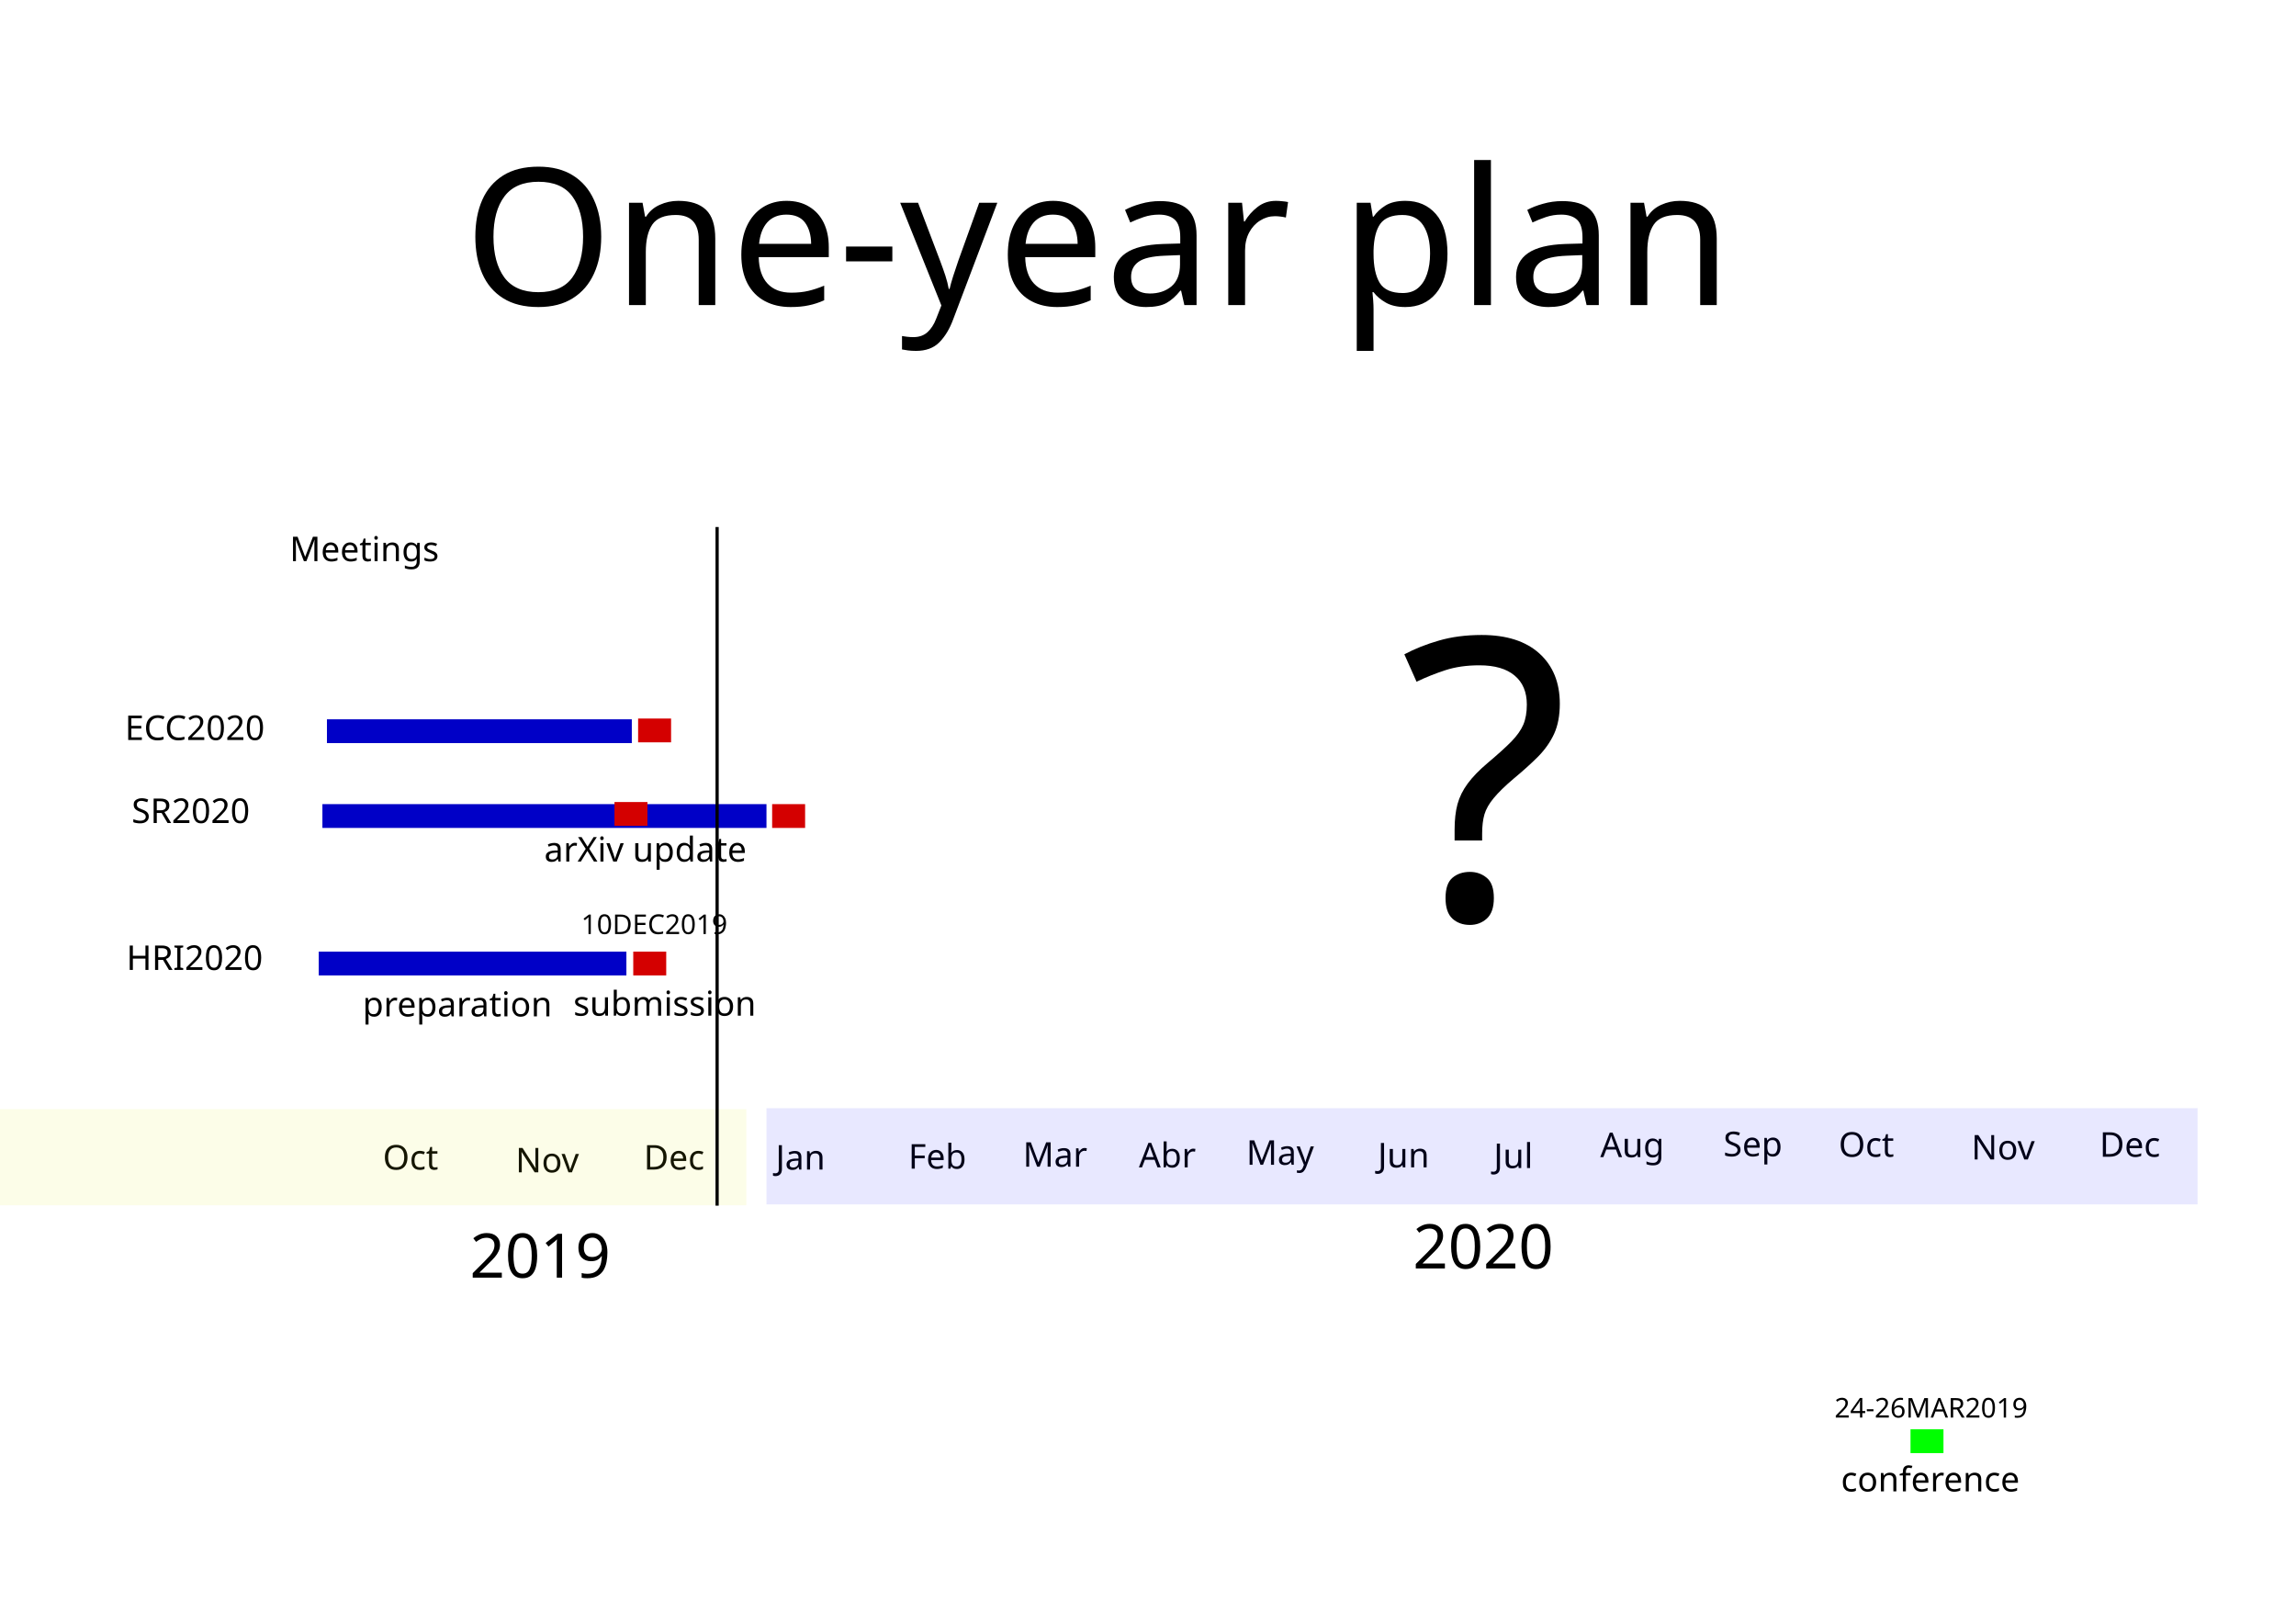
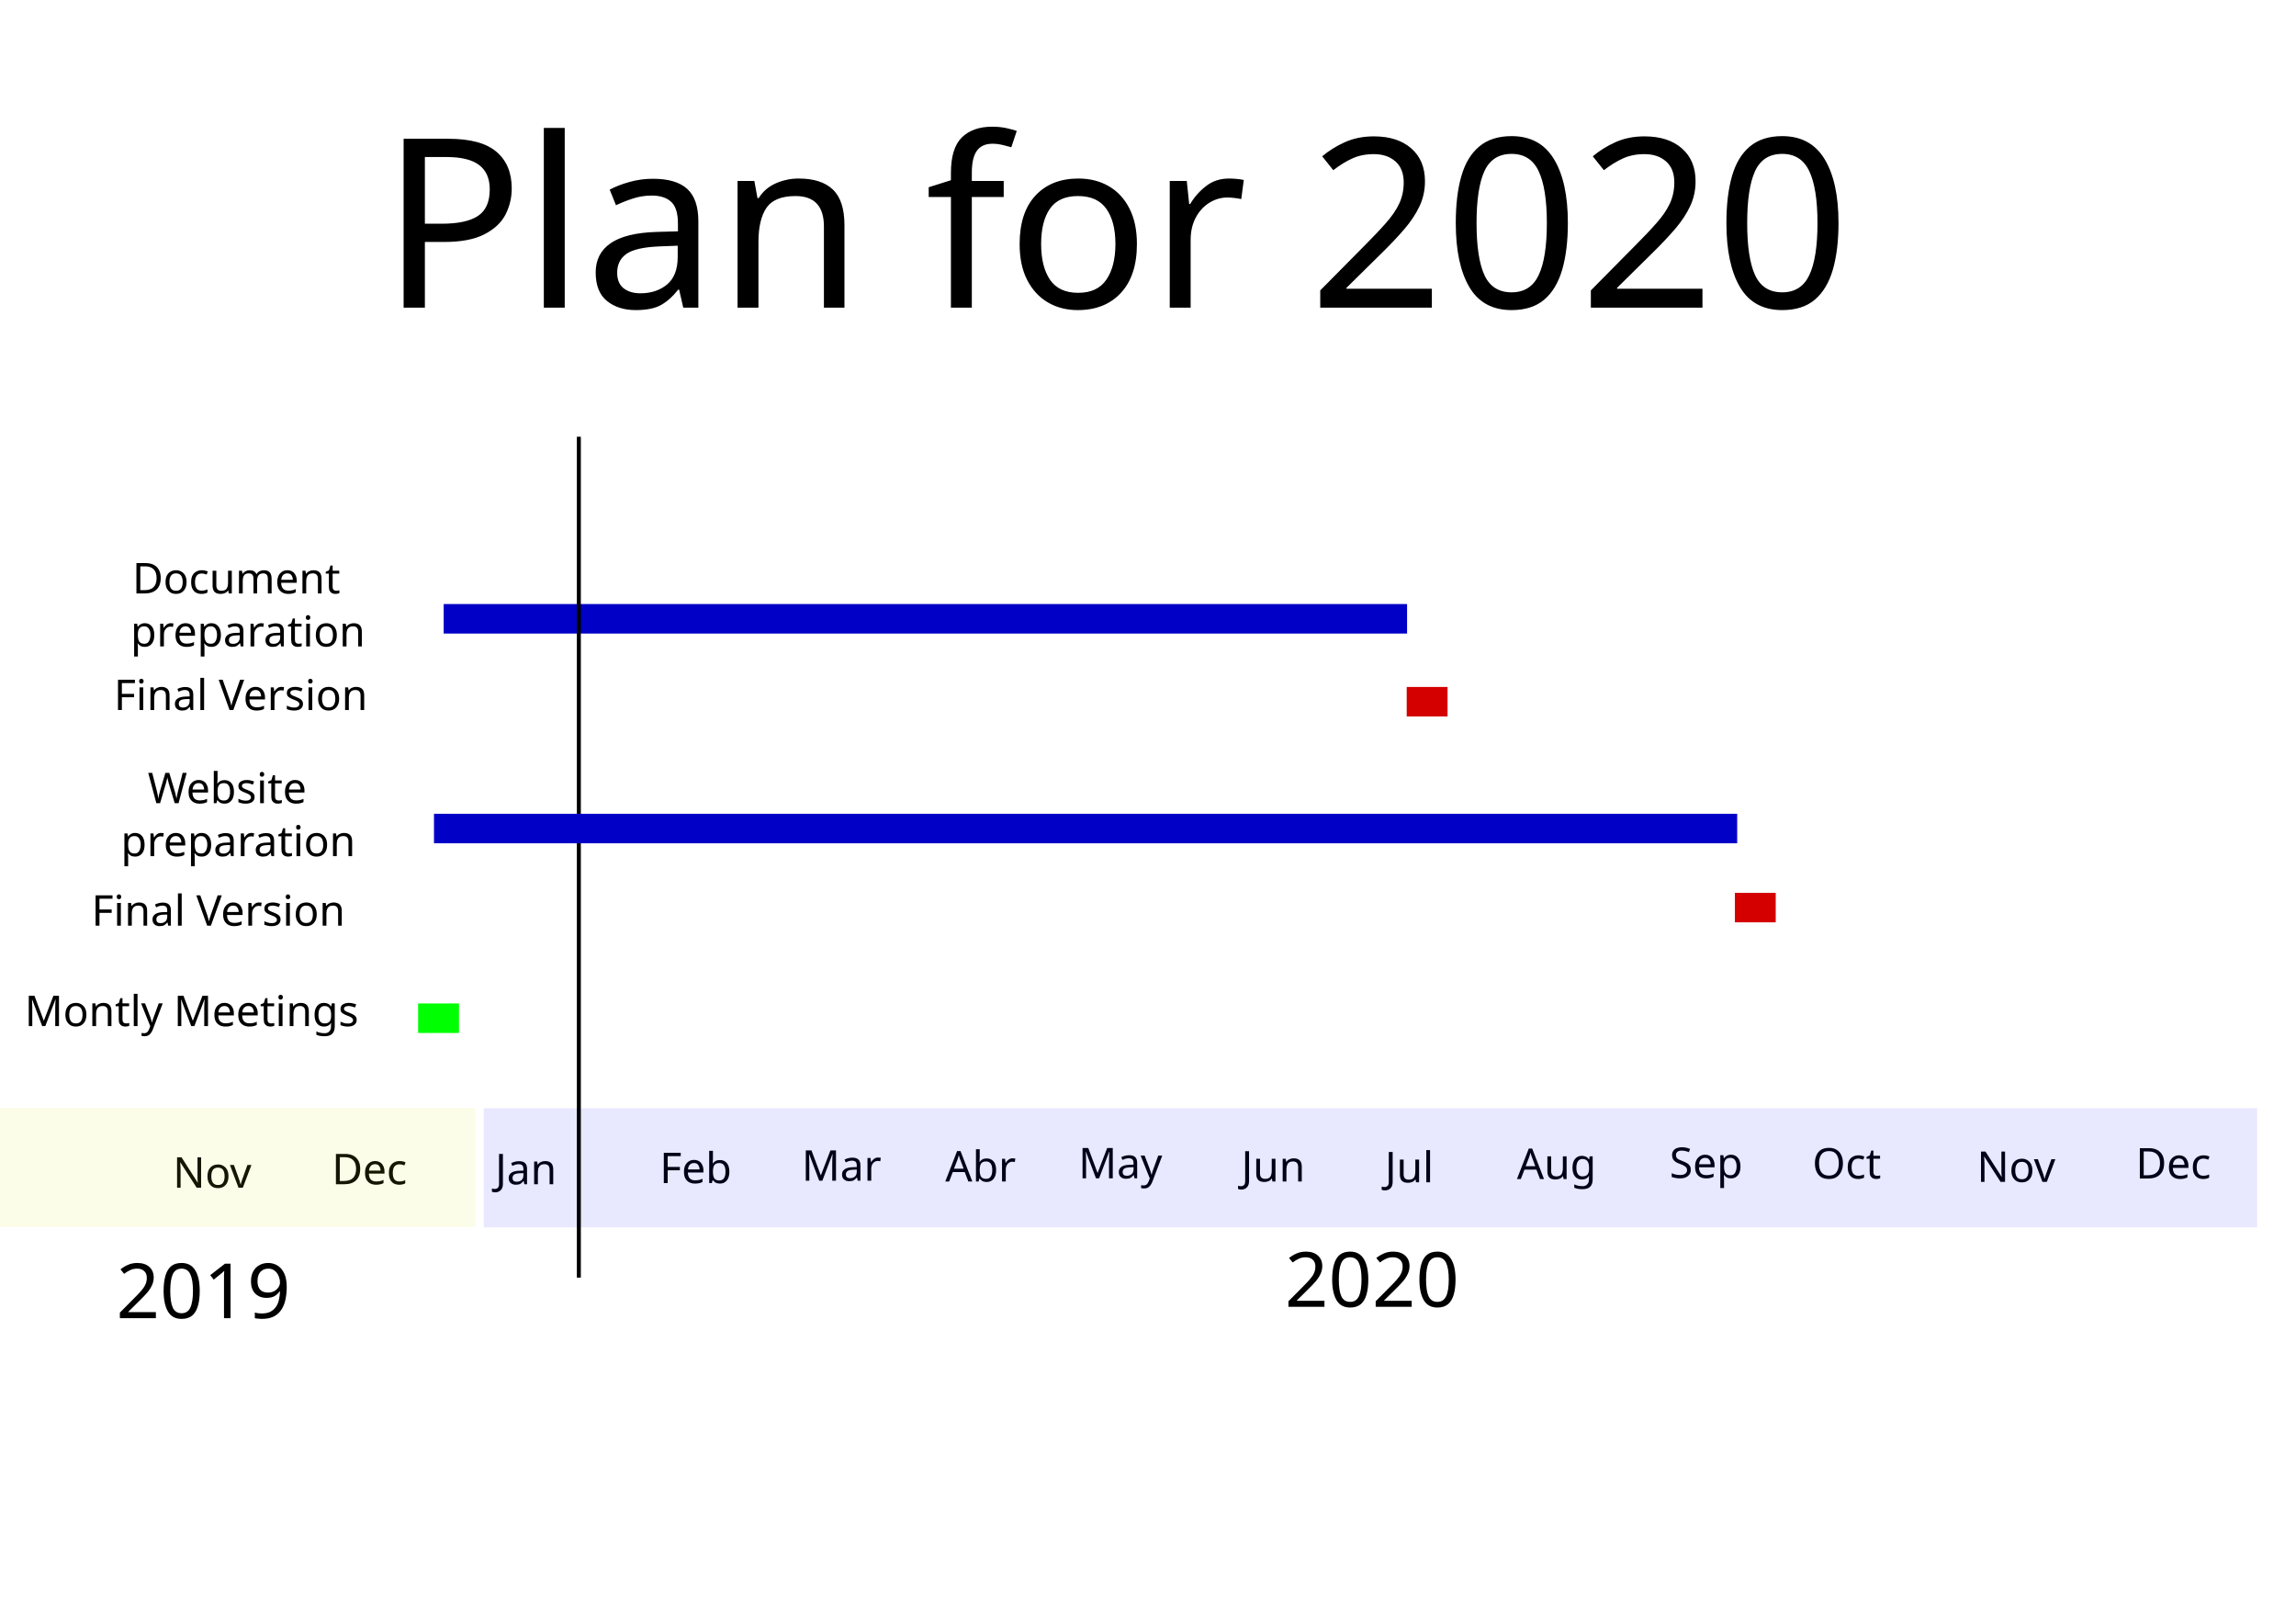
<svg xmlns="http://www.w3.org/2000/svg" width="1122.52" height="793.701" viewBox="0 0 297 210" version="1.1" id="svg8">
  <defs id="defs2" />
  <g id="layer1" transform="translate(0,-87)">
-     <rect style="opacity:1;fill:#ffffff;fill-opacity:1;stroke:#000000;stroke-width:3.077;stroke-linejoin:round;stroke-miterlimit:4;stroke-dasharray:none;stroke-dashoffset:0;stroke-opacity:1" id="rect879" width="661.752" height="347.443" x="-324.656" y="5.15" />
-     <text xml:space="preserve" style="font-style:normal;font-variant:normal;font-weight:500;font-stretch:normal;font-size:4.422px;line-height:1.25;font-family:Ubuntu;-inkscape-font-specification:'Ubuntu Medium';letter-spacing:0px;word-spacing:0px;fill:#000000;fill-opacity:1;stroke:none;stroke-width:0.083" x="16.359" y="212.445" id="text12">
-       <tspan id="tspan10" x="16.359" y="212.445" style="font-style:normal;font-variant:normal;font-weight:500;font-stretch:normal;font-size:4.422px;font-family:Ubuntu;-inkscape-font-specification:'Ubuntu Medium';stroke-width:0.083">HRI2020</tspan>
+     <rect style="opacity:1;fill:#ffffff;fill-opacity:1;stroke:#000000;stroke-width:2.522;stroke-linejoin:round;stroke-miterlimit:4;stroke-dasharray:none;stroke-dashoffset:0;stroke-opacity:1" id="rect879" width="443.857" height="347.998" x="-59.882" y="18.511" />
+     <text xml:space="preserve" style="font-style:normal;font-variant:normal;font-weight:500;font-stretch:normal;font-size:5.479px;line-height:1.25;font-family:Ubuntu;-inkscape-font-specification:'Ubuntu Medium';text-align:center;letter-spacing:0px;word-spacing:0px;text-anchor:middle;fill:#000000;fill-opacity:1;stroke:none;stroke-width:0.103" x="35.631" y="163.752" id="text12">
+       <tspan id="tspan10" x="36.268" y="163.752" style="font-style:normal;font-variant:normal;font-weight:500;font-stretch:normal;font-size:5.479px;font-family:Ubuntu;-inkscape-font-specification:'Ubuntu Medium';text-align:center;text-anchor:middle;stroke-width:0.103">Document </tspan>
+       <tspan x="35.631" y="170.601" style="font-style:normal;font-variant:normal;font-weight:500;font-stretch:normal;font-size:5.479px;font-family:Ubuntu;-inkscape-font-specification:'Ubuntu Medium';text-align:center;text-anchor:middle;stroke-width:0.103" id="tspan884">preparation</tspan>
    </text>
-     <text id="text16" y="193.44" x="17.028" style="font-style:normal;font-variant:normal;font-weight:500;font-stretch:normal;font-size:4.422px;line-height:1.25;font-family:Ubuntu;-inkscape-font-specification:'Ubuntu Medium';letter-spacing:0px;word-spacing:0px;fill:#000000;fill-opacity:1;stroke:none;stroke-width:0.083" xml:space="preserve">
-       <tspan style="font-style:normal;font-variant:normal;font-weight:500;font-stretch:normal;font-size:4.422px;font-family:Ubuntu;-inkscape-font-specification:'Ubuntu Medium';stroke-width:0.083" y="193.44" x="17.028" id="tspan14">SR2020</tspan>
+     <text id="text16" y="15.76" x="-143.991" style="font-style:normal;font-variant:normal;font-weight:500;font-stretch:normal;font-size:5.479px;line-height:1.25;font-family:Ubuntu;-inkscape-font-specification:'Ubuntu Medium';letter-spacing:0px;word-spacing:0px;fill:#000000;fill-opacity:1;stroke:none;stroke-width:0.103" xml:space="preserve">
+       <tspan style="font-style:normal;font-variant:normal;font-weight:500;font-stretch:normal;font-size:5.479px;font-family:Ubuntu;-inkscape-font-specification:'Ubuntu Medium';stroke-width:0.103" y="15.76" x="-143.991" id="tspan14">SR2020</tspan>
    </text>
-     <text id="text20" y="238.265" x="49.522" style="font-style:normal;font-variant:normal;font-weight:500;font-stretch:normal;font-size:4.422px;line-height:1.25;font-family:Ubuntu;-inkscape-font-specification:'Ubuntu Medium';letter-spacing:0px;word-spacing:0px;fill:#000000;fill-opacity:1;stroke:none;stroke-width:0.083" xml:space="preserve">
-       <tspan style="font-style:normal;font-variant:normal;font-weight:500;font-stretch:normal;font-size:4.422px;font-family:Ubuntu;-inkscape-font-specification:'Ubuntu Medium';stroke-width:0.083" y="238.265" x="49.522" id="tspan18">Oct</tspan>
+     <text id="text20" y="250.503" x="-23.23" style="font-style:normal;font-variant:normal;font-weight:500;font-stretch:normal;font-size:5.479px;line-height:1.25;font-family:Ubuntu;-inkscape-font-specification:'Ubuntu Medium';letter-spacing:0px;word-spacing:0px;fill:#000000;fill-opacity:1;stroke:none;stroke-width:0.103" xml:space="preserve">
+       <tspan style="font-style:normal;font-variant:normal;font-weight:500;font-stretch:normal;font-size:5.479px;font-family:Ubuntu;-inkscape-font-specification:'Ubuntu Medium';stroke-width:0.103" y="250.503" x="-23.23" id="tspan18">Oct</tspan>
    </text>
-     <text xml:space="preserve" style="font-style:normal;font-variant:normal;font-weight:500;font-stretch:normal;font-size:4.422px;line-height:1.25;font-family:Ubuntu;-inkscape-font-specification:'Ubuntu Medium';letter-spacing:0px;word-spacing:0px;fill:#000000;fill-opacity:1;stroke:none;stroke-width:0.083" x="66.696" y="238.62" id="text24">
-       <tspan id="tspan22" x="66.696" y="238.62" style="font-style:normal;font-variant:normal;font-weight:500;font-stretch:normal;font-size:4.422px;font-family:Ubuntu;-inkscape-font-specification:'Ubuntu Medium';stroke-width:0.083">Nov</tspan>
+     <text xml:space="preserve" style="font-style:normal;font-variant:normal;font-weight:500;font-stretch:normal;font-size:5.479px;line-height:1.25;font-family:Ubuntu;-inkscape-font-specification:'Ubuntu Medium';letter-spacing:0px;word-spacing:0px;fill:#000000;fill-opacity:1;stroke:none;stroke-width:0.103" x="22.376" y="240.605" id="text24">
+       <tspan id="tspan22" x="22.376" y="240.605" style="font-style:normal;font-variant:normal;font-weight:500;font-stretch:normal;font-size:5.479px;font-family:Ubuntu;-inkscape-font-specification:'Ubuntu Medium';stroke-width:0.103">Nov</tspan>
    </text>
-     <text id="text28" y="238.265" x="83.277" style="font-style:normal;font-variant:normal;font-weight:500;font-stretch:normal;font-size:4.422px;line-height:1.25;font-family:Ubuntu;-inkscape-font-specification:'Ubuntu Medium';letter-spacing:0px;word-spacing:0px;fill:#000000;fill-opacity:1;stroke:none;stroke-width:0.083" xml:space="preserve">
-       <tspan style="font-style:normal;font-variant:normal;font-weight:500;font-stretch:normal;font-size:4.422px;font-family:Ubuntu;-inkscape-font-specification:'Ubuntu Medium';stroke-width:0.083" y="238.265" x="83.277" id="tspan26">Dec</tspan>
+     <text id="text28" y="240.165" x="42.922" style="font-style:normal;font-variant:normal;font-weight:500;font-stretch:normal;font-size:5.479px;line-height:1.25;font-family:Ubuntu;-inkscape-font-specification:'Ubuntu Medium';letter-spacing:0px;word-spacing:0px;fill:#000000;fill-opacity:1;stroke:none;stroke-width:0.103" xml:space="preserve">
+       <tspan style="font-style:normal;font-variant:normal;font-weight:500;font-stretch:normal;font-size:5.479px;font-family:Ubuntu;-inkscape-font-specification:'Ubuntu Medium';stroke-width:0.103" y="240.165" x="42.922" id="tspan26">Dec</tspan>
    </text>
-     <text xml:space="preserve" style="font-style:normal;font-variant:normal;font-weight:500;font-stretch:normal;font-size:4.422px;line-height:1.25;font-family:Ubuntu;-inkscape-font-specification:'Ubuntu Medium';letter-spacing:0px;word-spacing:0px;fill:#000000;fill-opacity:1;stroke:none;stroke-width:0.083" x="100.332" y="238.265" id="text32">
-       <tspan id="tspan30" x="100.332" y="238.265" style="font-style:normal;font-variant:normal;font-weight:500;font-stretch:normal;font-size:4.422px;font-family:Ubuntu;-inkscape-font-specification:'Ubuntu Medium';stroke-width:0.083">Jan</tspan>
+     <text xml:space="preserve" style="font-style:normal;font-variant:normal;font-weight:500;font-stretch:normal;font-size:5.479px;line-height:1.25;font-family:Ubuntu;-inkscape-font-specification:'Ubuntu Medium';letter-spacing:0px;word-spacing:0px;fill:#000000;fill-opacity:1;stroke:none;stroke-width:0.103" x="64.055" y="240.165" id="text32">
+       <tspan id="tspan30" x="64.055" y="240.165" style="font-style:normal;font-variant:normal;font-weight:500;font-stretch:normal;font-size:5.479px;font-family:Ubuntu;-inkscape-font-specification:'Ubuntu Medium';stroke-width:0.103">Jan</tspan>
    </text>
-     <text id="text36" y="238.146" x="117.506" style="font-style:normal;font-variant:normal;font-weight:500;font-stretch:normal;font-size:4.422px;line-height:1.25;font-family:Ubuntu;-inkscape-font-specification:'Ubuntu Medium';letter-spacing:0px;word-spacing:0px;fill:#000000;fill-opacity:1;stroke:none;stroke-width:0.083" xml:space="preserve">
-       <tspan style="font-style:normal;font-variant:normal;font-weight:500;font-stretch:normal;font-size:4.422px;font-family:Ubuntu;-inkscape-font-specification:'Ubuntu Medium';stroke-width:0.083" y="238.146" x="117.506" id="tspan34">Feb</tspan>
+     <text id="text36" y="240.018" x="85.335" style="font-style:normal;font-variant:normal;font-weight:500;font-stretch:normal;font-size:5.479px;line-height:1.25;font-family:Ubuntu;-inkscape-font-specification:'Ubuntu Medium';letter-spacing:0px;word-spacing:0px;fill:#000000;fill-opacity:1;stroke:none;stroke-width:0.103" xml:space="preserve">
+       <tspan style="font-style:normal;font-variant:normal;font-weight:500;font-stretch:normal;font-size:5.479px;font-family:Ubuntu;-inkscape-font-specification:'Ubuntu Medium';stroke-width:0.103" y="240.018" x="85.335" id="tspan34">Feb</tspan>
    </text>
-     <rect style="fill:#0000c7;fill-opacity:1;stroke:none;stroke-width:0.915;stroke-miterlimit:4;stroke-dasharray:none" id="rect38" width="39.796" height="3.079" x="41.231" y="210.076" />
-     <rect y="210.076" x="81.915" height="3.079" width="4.264" id="rect857" style="fill:#d40000;fill-opacity:1;stroke:none;stroke-width:0.3;stroke-miterlimit:4;stroke-dasharray:none" />
-     <text id="text861" y="218.448" x="46.905" style="font-style:normal;font-variant:normal;font-weight:500;font-stretch:normal;font-size:4.422px;line-height:1.25;font-family:Ubuntu;-inkscape-font-specification:'Ubuntu Medium';letter-spacing:0px;word-spacing:0px;fill:#000000;fill-opacity:1;stroke:none;stroke-width:0.083" xml:space="preserve">
-       <tspan style="font-style:normal;font-variant:normal;font-weight:500;font-stretch:normal;font-size:4.422px;font-family:Ubuntu;-inkscape-font-specification:'Ubuntu Medium';stroke-width:0.083" y="218.448" x="46.905" id="tspan859">preparation</tspan>
+     <rect style="fill:#0000c7;fill-opacity:1;stroke:none;stroke-width:1.803;stroke-miterlimit:4;stroke-dasharray:none" id="rect38" width="124.619" height="3.816" x="57.394" y="165.123" />
+     <rect y="35.687" x="-45.605" height="3.816" width="5.283" id="rect857" style="fill:#d40000;fill-opacity:1;stroke:none;stroke-width:0.371;stroke-miterlimit:4;stroke-dasharray:none" />
+     <text id="text861" y="177.691" x="-116.402" style="font-style:normal;font-variant:normal;font-weight:500;font-stretch:normal;font-size:5.479px;line-height:1.25;font-family:Ubuntu;-inkscape-font-specification:'Ubuntu Medium';letter-spacing:0px;word-spacing:0px;fill:#000000;fill-opacity:1;stroke:none;stroke-width:0.103" xml:space="preserve">
+       <tspan style="font-style:normal;font-variant:normal;font-weight:500;font-stretch:normal;font-size:5.479px;font-family:Ubuntu;-inkscape-font-specification:'Ubuntu Medium';stroke-width:0.103" y="177.691" x="-116.402" id="tspan859">preparation</tspan>
    </text>
-     <text xml:space="preserve" style="font-style:normal;font-variant:normal;font-weight:500;font-stretch:normal;font-size:4.422px;line-height:1.25;font-family:Ubuntu;-inkscape-font-specification:'Ubuntu Medium';letter-spacing:0px;word-spacing:0px;fill:#000000;fill-opacity:1;stroke:none;stroke-width:0.083" x="74.168" y="218.358" id="text865">
-       <tspan id="tspan863" x="74.168" y="218.358" style="font-style:normal;font-variant:normal;font-weight:500;font-stretch:normal;font-size:4.422px;font-family:Ubuntu;-inkscape-font-specification:'Ubuntu Medium';stroke-width:0.083">submission</tspan>
+     <text xml:space="preserve" style="font-style:normal;font-variant:normal;font-weight:500;font-stretch:normal;font-size:5.479px;line-height:1.25;font-family:Ubuntu;-inkscape-font-specification:'Ubuntu Medium';letter-spacing:0px;word-spacing:0px;fill:#000000;fill-opacity:1;stroke:none;stroke-width:0.103" x="-101.663" y="120.286" id="text865">
+       <tspan id="tspan863" x="-101.663" y="120.286" style="font-style:normal;font-variant:normal;font-weight:500;font-stretch:normal;font-size:5.479px;font-family:Ubuntu;-inkscape-font-specification:'Ubuntu Medium';stroke-width:0.103">submission</tspan>
    </text>
-     <text id="text869" y="279.887" x="238.132" style="font-style:normal;font-variant:normal;font-weight:500;font-stretch:normal;font-size:4.422px;line-height:1.25;font-family:Ubuntu;-inkscape-font-specification:'Ubuntu Medium';letter-spacing:0px;word-spacing:0px;fill:#000000;fill-opacity:1;stroke:none;stroke-width:0.083" xml:space="preserve">
-       <tspan style="font-style:normal;font-variant:normal;font-weight:500;font-stretch:normal;font-size:4.422px;font-family:Ubuntu;-inkscape-font-specification:'Ubuntu Medium';stroke-width:0.083" y="279.887" x="238.132" id="tspan867">conference</tspan>
+     <text id="text869" y="255.506" x="-219.885" style="font-style:normal;font-variant:normal;font-weight:500;font-stretch:normal;font-size:5.479px;line-height:1.25;font-family:Ubuntu;-inkscape-font-specification:'Ubuntu Medium';letter-spacing:0px;word-spacing:0px;fill:#000000;fill-opacity:1;stroke:none;stroke-width:0.103" xml:space="preserve">
+       <tspan style="font-style:normal;font-variant:normal;font-weight:500;font-stretch:normal;font-size:5.479px;font-family:Ubuntu;-inkscape-font-specification:'Ubuntu Medium';stroke-width:0.103" y="255.506" x="-219.885" id="tspan867">conference</tspan>
    </text>
-     <text xml:space="preserve" style="font-style:normal;font-variant:normal;font-weight:500;font-stretch:normal;font-size:4.422px;line-height:1.25;font-family:Ubuntu;-inkscape-font-specification:'Ubuntu Medium';letter-spacing:0px;word-spacing:0px;fill:#000000;fill-opacity:1;stroke:none;stroke-width:0.083" x="132.33" y="237.895" id="text873">
-       <tspan id="tspan871" x="132.33" y="237.895" style="font-style:normal;font-variant:normal;font-weight:500;font-stretch:normal;font-size:4.422px;font-family:Ubuntu;-inkscape-font-specification:'Ubuntu Medium';stroke-width:0.083">Mar</tspan>
+     <text xml:space="preserve" style="font-style:normal;font-variant:normal;font-weight:500;font-stretch:normal;font-size:5.479px;line-height:1.25;font-family:Ubuntu;-inkscape-font-specification:'Ubuntu Medium';letter-spacing:0px;word-spacing:0px;fill:#000000;fill-opacity:1;stroke:none;stroke-width:0.103" x="103.703" y="239.707" id="text873">
+       <tspan id="tspan871" x="103.703" y="239.707" style="font-style:normal;font-variant:normal;font-weight:500;font-stretch:normal;font-size:5.479px;font-family:Ubuntu;-inkscape-font-specification:'Ubuntu Medium';stroke-width:0.103">Mar</tspan>
    </text>
-     <text id="text877" y="237.979" x="147.321" style="font-style:normal;font-variant:normal;font-weight:500;font-stretch:normal;font-size:4.422px;line-height:1.25;font-family:Ubuntu;-inkscape-font-specification:'Ubuntu Medium';letter-spacing:0px;word-spacing:0px;fill:#000000;fill-opacity:1;stroke:none;stroke-width:0.083" xml:space="preserve">
-       <tspan style="font-style:normal;font-variant:normal;font-weight:500;font-stretch:normal;font-size:4.422px;font-family:Ubuntu;-inkscape-font-specification:'Ubuntu Medium';stroke-width:0.083" y="237.979" x="147.321" id="tspan875">Abr</tspan>
+     <text id="text877" y="239.811" x="122.279" style="font-style:normal;font-variant:normal;font-weight:500;font-stretch:normal;font-size:5.479px;line-height:1.25;font-family:Ubuntu;-inkscape-font-specification:'Ubuntu Medium';letter-spacing:0px;word-spacing:0px;fill:#000000;fill-opacity:1;stroke:none;stroke-width:0.103" xml:space="preserve">
+       <tspan style="font-style:normal;font-variant:normal;font-weight:500;font-stretch:normal;font-size:5.479px;font-family:Ubuntu;-inkscape-font-specification:'Ubuntu Medium';stroke-width:0.103" y="239.811" x="122.279" id="tspan875">Abr</tspan>
    </text>
-     <text xml:space="preserve" style="font-style:normal;font-variant:normal;font-weight:500;font-stretch:normal;font-size:4.422px;line-height:1.25;font-family:Ubuntu;-inkscape-font-specification:'Ubuntu Medium';letter-spacing:0px;word-spacing:0px;fill:#000000;fill-opacity:1;stroke:none;stroke-width:0.083" x="161.223" y="237.644" id="text881">
-       <tspan id="tspan879" x="161.223" y="237.644" style="font-style:normal;font-variant:normal;font-weight:500;font-stretch:normal;font-size:4.422px;font-family:Ubuntu;-inkscape-font-specification:'Ubuntu Medium';stroke-width:0.083">May</tspan>
+     <text xml:space="preserve" style="font-style:normal;font-variant:normal;font-weight:500;font-stretch:normal;font-size:5.479px;line-height:1.25;font-family:Ubuntu;-inkscape-font-specification:'Ubuntu Medium';letter-spacing:0px;word-spacing:0px;fill:#000000;fill-opacity:1;stroke:none;stroke-width:0.103" x="139.505" y="239.396" id="text881">
+       <tspan id="tspan879" x="139.505" y="239.396" style="font-style:normal;font-variant:normal;font-weight:500;font-stretch:normal;font-size:5.479px;font-family:Ubuntu;-inkscape-font-specification:'Ubuntu Medium';stroke-width:0.103">May</tspan>
    </text>
-     <text id="text885" y="237.979" x="178.224" style="font-style:normal;font-variant:normal;font-weight:500;font-stretch:normal;font-size:4.422px;line-height:1.25;font-family:Ubuntu;-inkscape-font-specification:'Ubuntu Medium';letter-spacing:0px;word-spacing:0px;fill:#000000;fill-opacity:1;stroke:none;stroke-width:0.083" xml:space="preserve">
-       <tspan style="font-style:normal;font-variant:normal;font-weight:500;font-stretch:normal;font-size:4.422px;font-family:Ubuntu;-inkscape-font-specification:'Ubuntu Medium';stroke-width:0.083" y="237.979" x="178.224" id="tspan883">Jun</tspan>
+     <text id="text885" y="239.811" x="160.571" style="font-style:normal;font-variant:normal;font-weight:500;font-stretch:normal;font-size:5.479px;line-height:1.25;font-family:Ubuntu;-inkscape-font-specification:'Ubuntu Medium';letter-spacing:0px;word-spacing:0px;fill:#000000;fill-opacity:1;stroke:none;stroke-width:0.103" xml:space="preserve">
+       <tspan style="font-style:normal;font-variant:normal;font-weight:500;font-stretch:normal;font-size:5.479px;font-family:Ubuntu;-inkscape-font-specification:'Ubuntu Medium';stroke-width:0.103" y="239.811" x="160.571" id="tspan883">Jun</tspan>
    </text>
-     <text xml:space="preserve" style="font-style:normal;font-variant:normal;font-weight:500;font-stretch:normal;font-size:4.422px;line-height:1.25;font-family:Ubuntu;-inkscape-font-specification:'Ubuntu Medium';letter-spacing:0px;word-spacing:0px;fill:#000000;fill-opacity:1;stroke:none;stroke-width:0.083" x="193.215" y="238.062" id="text889">
-       <tspan id="tspan887" x="193.215" y="238.062" style="font-style:normal;font-variant:normal;font-weight:500;font-stretch:normal;font-size:4.422px;font-family:Ubuntu;-inkscape-font-specification:'Ubuntu Medium';stroke-width:0.083">Jul</tspan>
+     <text xml:space="preserve" style="font-style:normal;font-variant:normal;font-weight:500;font-stretch:normal;font-size:5.479px;line-height:1.25;font-family:Ubuntu;-inkscape-font-specification:'Ubuntu Medium';letter-spacing:0px;word-spacing:0px;fill:#000000;fill-opacity:1;stroke:none;stroke-width:0.103" x="179.147" y="239.914" id="text889">
+       <tspan id="tspan887" x="179.147" y="239.914" style="font-style:normal;font-variant:normal;font-weight:500;font-stretch:normal;font-size:5.479px;font-family:Ubuntu;-inkscape-font-specification:'Ubuntu Medium';stroke-width:0.103">Jul</tspan>
    </text>
-     <text id="text893" y="236.662" x="206.999" style="font-style:normal;font-variant:normal;font-weight:500;font-stretch:normal;font-size:4.422px;line-height:1.25;font-family:Ubuntu;-inkscape-font-specification:'Ubuntu Medium';letter-spacing:0px;word-spacing:0px;fill:#000000;fill-opacity:1;stroke:none;stroke-width:0.083" xml:space="preserve">
-       <tspan style="font-style:normal;font-variant:normal;font-weight:500;font-stretch:normal;font-size:4.422px;font-family:Ubuntu;-inkscape-font-specification:'Ubuntu Medium';stroke-width:0.083" y="236.662" x="206.999" id="tspan891">Aug</tspan>
+     <text id="text893" y="239.49" x="196.227" style="font-style:normal;font-variant:normal;font-weight:500;font-stretch:normal;font-size:5.479px;line-height:1.25;font-family:Ubuntu;-inkscape-font-specification:'Ubuntu Medium';letter-spacing:0px;word-spacing:0px;fill:#000000;fill-opacity:1;stroke:none;stroke-width:0.103" xml:space="preserve">
+       <tspan style="font-style:normal;font-variant:normal;font-weight:500;font-stretch:normal;font-size:5.479px;font-family:Ubuntu;-inkscape-font-specification:'Ubuntu Medium';stroke-width:0.103" y="239.49" x="196.227" id="tspan891">Aug</tspan>
    </text>
-     <text xml:space="preserve" style="font-style:normal;font-variant:normal;font-weight:500;font-stretch:normal;font-size:4.422px;line-height:1.25;font-family:Ubuntu;-inkscape-font-specification:'Ubuntu Medium';letter-spacing:0px;word-spacing:0px;fill:#000000;fill-opacity:1;stroke:none;stroke-width:0.083" x="222.929" y="236.543" id="text897">
-       <tspan id="tspan895" x="222.929" y="236.543" style="font-style:normal;font-variant:normal;font-weight:500;font-stretch:normal;font-size:4.422px;font-family:Ubuntu;-inkscape-font-specification:'Ubuntu Medium';stroke-width:0.083">Sep</tspan>
+     <text xml:space="preserve" style="font-style:normal;font-variant:normal;font-weight:500;font-stretch:normal;font-size:5.479px;line-height:1.25;font-family:Ubuntu;-inkscape-font-specification:'Ubuntu Medium';letter-spacing:0px;word-spacing:0px;fill:#000000;fill-opacity:1;stroke:none;stroke-width:0.103" x="215.966" y="239.343" id="text897">
+       <tspan id="tspan895" x="215.966" y="239.343" style="font-style:normal;font-variant:normal;font-weight:500;font-stretch:normal;font-size:5.479px;font-family:Ubuntu;-inkscape-font-specification:'Ubuntu Medium';stroke-width:0.103">Sep</tspan>
    </text>
-     <text xml:space="preserve" style="font-style:normal;font-variant:normal;font-weight:500;font-stretch:normal;font-size:4.422px;line-height:1.25;font-family:Ubuntu;-inkscape-font-specification:'Ubuntu Medium';letter-spacing:0px;word-spacing:0px;fill:#000000;fill-opacity:1;stroke:none;stroke-width:0.083" x="237.84" y="236.607" id="text901">
-       <tspan id="tspan899" x="237.84" y="236.607" style="font-style:normal;font-variant:normal;font-weight:500;font-stretch:normal;font-size:4.422px;font-family:Ubuntu;-inkscape-font-specification:'Ubuntu Medium';stroke-width:0.083">Oct</tspan>
+     <text xml:space="preserve" style="font-style:normal;font-variant:normal;font-weight:500;font-stretch:normal;font-size:5.479px;line-height:1.25;font-family:Ubuntu;-inkscape-font-specification:'Ubuntu Medium';letter-spacing:0px;word-spacing:0px;fill:#000000;fill-opacity:1;stroke:none;stroke-width:0.103" x="234.442" y="239.422" id="text901">
+       <tspan id="tspan899" x="234.442" y="239.422" style="font-style:normal;font-variant:normal;font-weight:500;font-stretch:normal;font-size:5.479px;font-family:Ubuntu;-inkscape-font-specification:'Ubuntu Medium';stroke-width:0.103">Oct</tspan>
    </text>
-     <text id="text905" y="236.962" x="255.014" style="font-style:normal;font-variant:normal;font-weight:500;font-stretch:normal;font-size:4.422px;line-height:1.25;font-family:Ubuntu;-inkscape-font-specification:'Ubuntu Medium';letter-spacing:0px;word-spacing:0px;fill:#000000;fill-opacity:1;stroke:none;stroke-width:0.083" xml:space="preserve">
-       <tspan style="font-style:normal;font-variant:normal;font-weight:500;font-stretch:normal;font-size:4.422px;font-family:Ubuntu;-inkscape-font-specification:'Ubuntu Medium';stroke-width:0.083" y="236.962" x="255.014" id="tspan903">Nov</tspan>
+     <text id="text905" y="239.862" x="255.722" style="font-style:normal;font-variant:normal;font-weight:500;font-stretch:normal;font-size:5.479px;line-height:1.25;font-family:Ubuntu;-inkscape-font-specification:'Ubuntu Medium';letter-spacing:0px;word-spacing:0px;fill:#000000;fill-opacity:1;stroke:none;stroke-width:0.103" xml:space="preserve">
+       <tspan style="font-style:normal;font-variant:normal;font-weight:500;font-stretch:normal;font-size:5.479px;font-family:Ubuntu;-inkscape-font-specification:'Ubuntu Medium';stroke-width:0.103" y="239.862" x="255.722" id="tspan903">Nov</tspan>
    </text>
-     <text xml:space="preserve" style="font-style:normal;font-variant:normal;font-weight:500;font-stretch:normal;font-size:4.422px;line-height:1.25;font-family:Ubuntu;-inkscape-font-specification:'Ubuntu Medium';letter-spacing:0px;word-spacing:0px;fill:#000000;fill-opacity:1;stroke:none;stroke-width:0.083" x="271.595" y="236.607" id="text909">
-       <tspan id="tspan907" x="271.595" y="236.607" style="font-style:normal;font-variant:normal;font-weight:500;font-stretch:normal;font-size:4.422px;font-family:Ubuntu;-inkscape-font-specification:'Ubuntu Medium';stroke-width:0.083">Dec</tspan>
+     <text xml:space="preserve" style="font-style:normal;font-variant:normal;font-weight:500;font-stretch:normal;font-size:5.479px;line-height:1.25;font-family:Ubuntu;-inkscape-font-specification:'Ubuntu Medium';letter-spacing:0px;word-spacing:0px;fill:#000000;fill-opacity:1;stroke:none;stroke-width:0.103" x="276.268" y="239.422" id="text909">
+       <tspan id="tspan907" x="276.268" y="239.422" style="font-style:normal;font-variant:normal;font-weight:500;font-stretch:normal;font-size:5.479px;font-family:Ubuntu;-inkscape-font-specification:'Ubuntu Medium';stroke-width:0.103">Dec</tspan>
    </text>
-     <rect style="opacity:1;fill:#150eff;fill-opacity:0.094;stroke:none;stroke-width:1.119;stroke-miterlimit:4;stroke-dasharray:none" id="rect911" width="185.121" height="12.436" x="99.148" y="230.329" />
-     <rect y="230.448" x="-88.578" height="12.436" width="185.121" id="rect913" style="opacity:1;fill:#e5f315;fill-opacity:0.094;stroke:none;stroke-width:1.119;stroke-miterlimit:4;stroke-dasharray:none" />
-     <text xml:space="preserve" style="font-style:normal;font-weight:normal;font-size:3.316px;line-height:1.25;font-family:sans-serif;letter-spacing:0px;word-spacing:0px;fill:#000000;fill-opacity:1;stroke:none;stroke-width:0.083" x="60.774" y="252.241" id="text917">
-       <tspan id="tspan915" x="60.774" y="252.241" style="font-style:normal;font-variant:normal;font-weight:normal;font-stretch:normal;font-size:7.959px;font-family:Ubuntu;-inkscape-font-specification:Ubuntu;stroke-width:0.083">2019</tspan>
+     <rect style="opacity:1;fill:#150eff;fill-opacity:0.094;stroke:none;stroke-width:1.386;stroke-miterlimit:4;stroke-dasharray:none" id="rect911" width="229.384" height="15.41" x="62.588" y="230.332" />
+     <rect y="230.276" x="-167.897" height="15.41" width="229.384" id="rect913" style="opacity:1;fill:#e5f315;fill-opacity:0.094;stroke:none;stroke-width:1.386;stroke-miterlimit:4;stroke-dasharray:none" />
+     <text xml:space="preserve" style="font-style:normal;font-weight:normal;font-size:4.109px;line-height:1.25;font-family:sans-serif;letter-spacing:0px;word-spacing:0px;fill:#000000;fill-opacity:1;stroke:none;stroke-width:0.103" x="15.038" y="257.483" id="text917">
+       <tspan id="tspan915" x="15.038" y="257.483" style="font-style:normal;font-variant:normal;font-weight:normal;font-stretch:normal;font-size:9.862px;font-family:Ubuntu;-inkscape-font-specification:Ubuntu;stroke-width:0.103">2019</tspan>
    </text>
-     <text id="text921" y="251.056" x="182.766" style="font-style:normal;font-weight:normal;font-size:3.316px;line-height:1.25;font-family:sans-serif;letter-spacing:0px;word-spacing:0px;fill:#000000;fill-opacity:1;stroke:none;stroke-width:0.083" xml:space="preserve">
-       <tspan style="font-style:normal;font-variant:normal;font-weight:normal;font-stretch:normal;font-size:7.959px;font-family:Ubuntu;-inkscape-font-specification:Ubuntu;stroke-width:0.083" y="251.056" x="182.766" id="tspan919">2020</tspan>
+     <text id="text921" y="256.015" x="166.199" style="font-style:normal;font-weight:normal;font-size:4.109px;line-height:1.25;font-family:sans-serif;letter-spacing:0px;word-spacing:0px;fill:#000000;fill-opacity:1;stroke:none;stroke-width:0.103" xml:space="preserve">
+       <tspan style="font-style:normal;font-variant:normal;font-weight:normal;font-stretch:normal;font-size:9.862px;font-family:Ubuntu;-inkscape-font-specification:Ubuntu;stroke-width:0.103" y="256.015" x="166.199" id="tspan919">2020</tspan>
    </text>
-     <rect y="191.001" x="41.705" height="3.079" width="57.443" id="rect923" style="fill:#0000c7;fill-opacity:1;stroke:none;stroke-width:1.1;stroke-miterlimit:4;stroke-dasharray:none" />
-     <rect style="fill:#d40000;fill-opacity:1;stroke:none;stroke-width:0.3;stroke-miterlimit:4;stroke-dasharray:none" id="rect925" width="4.264" height="3.079" x="99.881" y="191.001" />
-     <text id="text929" y="126.46" x="59.989" style="font-style:normal;font-variant:normal;font-weight:500;font-stretch:normal;font-size:4.422px;line-height:1.25;font-family:Ubuntu;-inkscape-font-specification:'Ubuntu Medium';letter-spacing:0px;word-spacing:0px;fill:#000000;fill-opacity:1;stroke:none;stroke-width:0.083" xml:space="preserve">
-       <tspan style="font-style:normal;font-variant:normal;font-weight:500;font-stretch:normal;font-size:24.694px;font-family:Ubuntu;-inkscape-font-specification:'Ubuntu Medium';stroke-width:0.083" y="126.46" x="59.989" id="tspan927">One-year plan</tspan>
+     <rect y="12.738" x="-113.414" height="3.816" width="71.178" id="rect923" style="fill:#0000c7;fill-opacity:1;stroke:none;stroke-width:1.363;stroke-miterlimit:4;stroke-dasharray:none" />
+     <rect style="fill:#d40000;fill-opacity:1;stroke:none;stroke-width:0.371;stroke-miterlimit:4;stroke-dasharray:none" id="rect925" width="5.283" height="3.816" x="-41.328" y="12.738" />
+     <text id="text929" y="126.793" x="49.244" style="font-style:normal;font-variant:normal;font-weight:500;font-stretch:normal;font-size:5.479px;line-height:1.25;font-family:Ubuntu;-inkscape-font-specification:'Ubuntu Medium';letter-spacing:0px;word-spacing:0px;fill:#000000;fill-opacity:1;stroke:none;stroke-width:0.103" xml:space="preserve">
+       <tspan style="font-style:normal;font-variant:normal;font-weight:500;font-stretch:normal;font-size:30.599px;font-family:Ubuntu;-inkscape-font-specification:'Ubuntu Medium';stroke-width:0.103" y="126.793" x="49.244" id="tspan927">Plan for 2020</tspan>
    </text>
-     <text xml:space="preserve" style="font-style:normal;font-variant:normal;font-weight:500;font-stretch:normal;font-size:4.422px;line-height:1.25;font-family:Ubuntu;-inkscape-font-specification:'Ubuntu Medium';letter-spacing:0px;word-spacing:0px;fill:#000000;fill-opacity:1;stroke:none;stroke-width:0.083" x="16.166" y="182.708" id="text933">
-       <tspan id="tspan931" x="16.166" y="182.708" style="font-style:normal;font-variant:normal;font-weight:500;font-stretch:normal;font-size:4.422px;font-family:Ubuntu;-inkscape-font-specification:'Ubuntu Medium';stroke-width:0.083">ECC2020</tspan>
+     <text xml:space="preserve" style="font-style:normal;font-variant:normal;font-weight:500;font-stretch:normal;font-size:5.479px;line-height:1.25;font-family:Ubuntu;-inkscape-font-specification:'Ubuntu Medium';letter-spacing:0px;word-spacing:0px;fill:#000000;fill-opacity:1;stroke:none;stroke-width:0.103" x="-145.059" y="2.462" id="text933">
+       <tspan id="tspan931" x="-145.059" y="2.462" style="font-style:normal;font-variant:normal;font-weight:500;font-stretch:normal;font-size:5.479px;font-family:Ubuntu;-inkscape-font-specification:'Ubuntu Medium';stroke-width:0.103">ECC2020</tspan>
    </text>
-     <rect style="fill:#0000c7;fill-opacity:1;stroke:none;stroke-width:0.911;stroke-miterlimit:4;stroke-dasharray:none" id="rect935" width="39.437" height="3.079" x="42.291" y="180.03" />
-     <rect style="fill:#d40000;fill-opacity:1;stroke:none;stroke-width:0.3;stroke-miterlimit:4;stroke-dasharray:none" id="rect937" width="4.264" height="3.079" x="82.544" y="179.931" />
-     <text id="text941" y="198.426" x="70.4" style="font-style:normal;font-variant:normal;font-weight:500;font-stretch:normal;font-size:4.422px;line-height:1.25;font-family:Ubuntu;-inkscape-font-specification:'Ubuntu Medium';letter-spacing:0px;word-spacing:0px;fill:#000000;fill-opacity:1;stroke:none;stroke-width:0.083" xml:space="preserve">
-       <tspan style="font-style:normal;font-variant:normal;font-weight:500;font-stretch:normal;font-size:4.422px;font-family:Ubuntu;-inkscape-font-specification:'Ubuntu Medium';stroke-width:0.083" y="198.426" x="70.4" id="tspan939">arXiv update</tspan>
+     <rect style="fill:#0000c7;fill-opacity:1;stroke:none;stroke-width:1.129;stroke-miterlimit:4;stroke-dasharray:none" id="rect935" width="48.867" height="3.816" x="-112.687" y="-0.857" />
+     <rect style="fill:#d40000;fill-opacity:1;stroke:none;stroke-width:0.371;stroke-miterlimit:4;stroke-dasharray:none" id="rect937" width="5.283" height="3.816" x="-62.809" y="-0.979" />
+     <text id="text941" y="21.938" x="-77.858" style="font-style:normal;font-variant:normal;font-weight:500;font-stretch:normal;font-size:5.479px;line-height:1.25;font-family:Ubuntu;-inkscape-font-specification:'Ubuntu Medium';letter-spacing:0px;word-spacing:0px;fill:#000000;fill-opacity:1;stroke:none;stroke-width:0.103" xml:space="preserve">
+       <tspan style="font-style:normal;font-variant:normal;font-weight:500;font-stretch:normal;font-size:5.479px;font-family:Ubuntu;-inkscape-font-specification:'Ubuntu Medium';stroke-width:0.103" y="21.938" x="-77.858" id="tspan939">arXiv update</tspan>
    </text>
-     <rect style="fill:#d40000;fill-opacity:1;stroke:none;stroke-width:0.3;stroke-miterlimit:4;stroke-dasharray:none" id="rect943" width="4.264" height="3.079" x="79.486" y="190.73" />
-     <text id="text876" y="207.806" x="75.173" style="font-style:normal;font-variant:normal;font-weight:500;font-stretch:normal;font-size:4.422px;line-height:1.25;font-family:Ubuntu;-inkscape-font-specification:'Ubuntu Medium';letter-spacing:0px;word-spacing:0px;fill:#000000;fill-opacity:1;stroke:none;stroke-width:0.083" xml:space="preserve">
-       <tspan style="font-style:normal;font-variant:normal;font-weight:normal;font-stretch:normal;font-size:3.537px;font-family:Ubuntu;-inkscape-font-specification:Ubuntu;stroke-width:0.083" y="207.806" x="75.173" id="tspan874">10DEC2019</tspan>
+     <rect style="fill:#d40000;fill-opacity:1;stroke:none;stroke-width:0.371;stroke-miterlimit:4;stroke-dasharray:none" id="rect943" width="5.283" height="3.816" x="-66.598" y="12.402" />
+     <text id="text876" y="149.767" x="-90.151" style="font-style:normal;font-variant:normal;font-weight:500;font-stretch:normal;font-size:5.479px;line-height:1.25;font-family:Ubuntu;-inkscape-font-specification:'Ubuntu Medium';letter-spacing:0px;word-spacing:0px;fill:#000000;fill-opacity:1;stroke:none;stroke-width:0.103" xml:space="preserve">
+       <tspan style="font-style:normal;font-variant:normal;font-weight:normal;font-stretch:normal;font-size:4.383px;font-family:Ubuntu;-inkscape-font-specification:Ubuntu;stroke-width:0.103" y="149.767" x="-90.151" id="tspan874">10DEC2019</tspan>
    </text>
-     <path style="fill:none;stroke:#000000;stroke-width:0.415;stroke-linecap:butt;stroke-linejoin:miter;stroke-miterlimit:4;stroke-dasharray:none;stroke-opacity:1" d="m 92.762,155.162 v 86.932 0.837" id="path880" />
-     <text xml:space="preserve" style="font-style:normal;font-variant:normal;font-weight:500;font-stretch:normal;font-size:4.422px;line-height:1.25;font-family:Ubuntu;-inkscape-font-specification:'Ubuntu Medium';letter-spacing:0px;word-spacing:0px;fill:#000000;fill-opacity:1;stroke:none;stroke-width:0.083" x="237.295" y="270.34" id="text884">
-       <tspan id="tspan882" x="237.295" y="270.34" style="font-style:normal;font-variant:normal;font-weight:normal;font-stretch:normal;font-size:3.537px;font-family:Ubuntu;-inkscape-font-specification:Ubuntu;stroke-width:0.083">24-26MAR2019</tspan>
+     <path style="fill:none;stroke:#000000;stroke-width:0.514;stroke-linecap:butt;stroke-linejoin:miter;stroke-miterlimit:4;stroke-dasharray:none;stroke-opacity:1" d="m 74.877,143.484 v 107.718 1.038" id="path880" />
+     <text xml:space="preserve" style="font-style:normal;font-variant:normal;font-weight:500;font-stretch:normal;font-size:5.479px;line-height:1.25;font-family:Ubuntu;-inkscape-font-specification:'Ubuntu Medium';letter-spacing:0px;word-spacing:0px;fill:#000000;fill-opacity:1;stroke:none;stroke-width:0.103" x="-220.923" y="243.676" id="text884">
+       <tspan id="tspan882" x="-220.923" y="243.676" style="font-style:normal;font-variant:normal;font-weight:normal;font-stretch:normal;font-size:4.383px;font-family:Ubuntu;-inkscape-font-specification:Ubuntu;stroke-width:0.103">24-26MAR2019</tspan>
    </text>
-     <rect style="fill:#00ff00;fill-opacity:1;stroke:none;stroke-width:0.3;stroke-miterlimit:4;stroke-dasharray:none" id="rect886" width="4.264" height="3.079" x="247.135" y="271.856" />
-     <text id="text882" y="159.58" x="37.479" style="font-style:normal;font-variant:normal;font-weight:500;font-stretch:normal;font-size:4.422px;line-height:1.25;font-family:Ubuntu;-inkscape-font-specification:'Ubuntu Medium';letter-spacing:0px;word-spacing:0px;fill:#000000;fill-opacity:1;stroke:none;stroke-width:0.083" xml:space="preserve">
-       <tspan style="font-style:normal;font-variant:normal;font-weight:500;font-stretch:normal;font-size:4.422px;font-family:Ubuntu;-inkscape-font-specification:'Ubuntu Medium';stroke-width:0.083" y="159.58" x="37.479" id="tspan880">Meetings</tspan>
+     <rect style="fill:#00ff00;fill-opacity:1;stroke:none;stroke-width:0.371;stroke-miterlimit:4;stroke-dasharray:none" id="rect886" width="5.283" height="3.816" x="-208.73" y="245.555" />
+     <text id="text882" y="219.709" x="3.193" style="font-style:normal;font-variant:normal;font-weight:500;font-stretch:normal;font-size:5.479px;line-height:1.25;font-family:Ubuntu;-inkscape-font-specification:'Ubuntu Medium';letter-spacing:0px;word-spacing:0px;fill:#000000;fill-opacity:1;stroke:none;stroke-width:0.103" xml:space="preserve">
+       <tspan style="font-style:normal;font-variant:normal;font-weight:500;font-stretch:normal;font-size:5.479px;font-family:Ubuntu;-inkscape-font-specification:'Ubuntu Medium';stroke-width:0.103" y="219.709" x="3.193" id="tspan880">Montly Meetings</tspan>
    </text>
-     <text xml:space="preserve" style="font-style:normal;font-weight:normal;font-size:10.583px;line-height:1.25;font-family:sans-serif;letter-spacing:0px;word-spacing:0px;fill:#000000;fill-opacity:1;stroke:none;stroke-width:0.265" x="181.051" y="205.908" id="text77">
-       <tspan id="tspan75" x="181.051" y="205.908" style="font-style:normal;font-variant:normal;font-weight:normal;font-stretch:normal;font-size:50.8px;font-family:Ubuntu;-inkscape-font-specification:Ubuntu;stroke-width:0.265">?</tspan>
+     <text xml:space="preserve" style="font-style:normal;font-weight:normal;font-size:13.114px;line-height:1.25;font-family:sans-serif;letter-spacing:0px;word-spacing:0px;fill:#000000;fill-opacity:1;stroke:none;stroke-width:0.328" x="-140.533" y="183.376" id="text77">
+       <tspan id="tspan75" x="-140.533" y="183.376" style="font-style:normal;font-variant:normal;font-weight:normal;font-stretch:normal;font-size:62.947px;font-family:Ubuntu;-inkscape-font-specification:Ubuntu;stroke-width:0.328">?</tspan>
    </text>
+     <rect style="fill:#00ff00;fill-opacity:1;stroke:none;stroke-width:0.371;stroke-miterlimit:4;stroke-dasharray:none" id="rect882" width="5.283" height="3.816" x="54.087" y="216.781" />
+     <text id="text890" y="178.837" x="34.781" style="font-style:normal;font-variant:normal;font-weight:500;font-stretch:normal;font-size:5.479px;line-height:1.25;font-family:Ubuntu;-inkscape-font-specification:'Ubuntu Medium';text-align:center;letter-spacing:0px;word-spacing:0px;text-anchor:middle;fill:#000000;fill-opacity:1;stroke:none;stroke-width:0.103" xml:space="preserve">
+       <tspan id="tspan888" style="font-style:normal;font-variant:normal;font-weight:500;font-stretch:normal;font-size:5.479px;font-family:Ubuntu;-inkscape-font-specification:'Ubuntu Medium';text-align:center;text-anchor:middle;stroke-width:0.103" y="178.837" x="35.418">Final Version </tspan>
+     </text>
+     <rect style="fill:#d40000;fill-opacity:1;stroke:none;stroke-width:0.371;stroke-miterlimit:4;stroke-dasharray:none" id="rect894" width="5.283" height="3.816" x="181.966" y="175.847" />
+     <text id="text900" y="190.88" x="34.375" style="font-style:normal;font-variant:normal;font-weight:500;font-stretch:normal;font-size:5.479px;line-height:1.25;font-family:Ubuntu;-inkscape-font-specification:'Ubuntu Medium';text-align:center;letter-spacing:0px;word-spacing:0px;text-anchor:middle;fill:#000000;fill-opacity:1;stroke:none;stroke-width:0.103" xml:space="preserve">
+       <tspan style="font-style:normal;font-variant:normal;font-weight:500;font-stretch:normal;font-size:5.479px;font-family:Ubuntu;-inkscape-font-specification:'Ubuntu Medium';text-align:center;text-anchor:middle;stroke-width:0.103" y="190.88" x="34.375" id="tspan896">Website</tspan>
+       <tspan id="tspan898" style="font-style:normal;font-variant:normal;font-weight:500;font-stretch:normal;font-size:5.479px;font-family:Ubuntu;-inkscape-font-specification:'Ubuntu Medium';text-align:center;text-anchor:middle;stroke-width:0.103" y="197.729" x="34.375">preparation</tspan>
+     </text>
+     <rect y="192.25" x="56.138" height="3.816" width="168.576" id="rect902" style="fill:#0000c7;fill-opacity:1;stroke:none;stroke-width:2.097;stroke-miterlimit:4;stroke-dasharray:none" />
+     <text xml:space="preserve" style="font-style:normal;font-variant:normal;font-weight:500;font-stretch:normal;font-size:5.479px;line-height:1.25;font-family:Ubuntu;-inkscape-font-specification:'Ubuntu Medium';text-align:center;letter-spacing:0px;word-spacing:0px;text-anchor:middle;fill:#000000;fill-opacity:1;stroke:none;stroke-width:0.103" x="32.52" y="206.718" id="text906">
+       <tspan x="32.52" y="206.718" style="font-style:normal;font-variant:normal;font-weight:500;font-stretch:normal;font-size:5.479px;font-family:Ubuntu;-inkscape-font-specification:'Ubuntu Medium';text-align:center;text-anchor:middle;stroke-width:0.103" id="tspan904"> Final Version</tspan>
+       <tspan x="32.52" y="213.567" style="font-style:normal;font-variant:normal;font-weight:500;font-stretch:normal;font-size:5.479px;font-family:Ubuntu;-inkscape-font-specification:'Ubuntu Medium';text-align:center;text-anchor:middle;stroke-width:0.103" id="tspan910" />
+     </text>
+     <rect y="202.472" x="224.416" height="3.816" width="5.283" id="rect908" style="fill:#d40000;fill-opacity:1;stroke:none;stroke-width:0.371;stroke-miterlimit:4;stroke-dasharray:none" />
  </g>
</svg>
